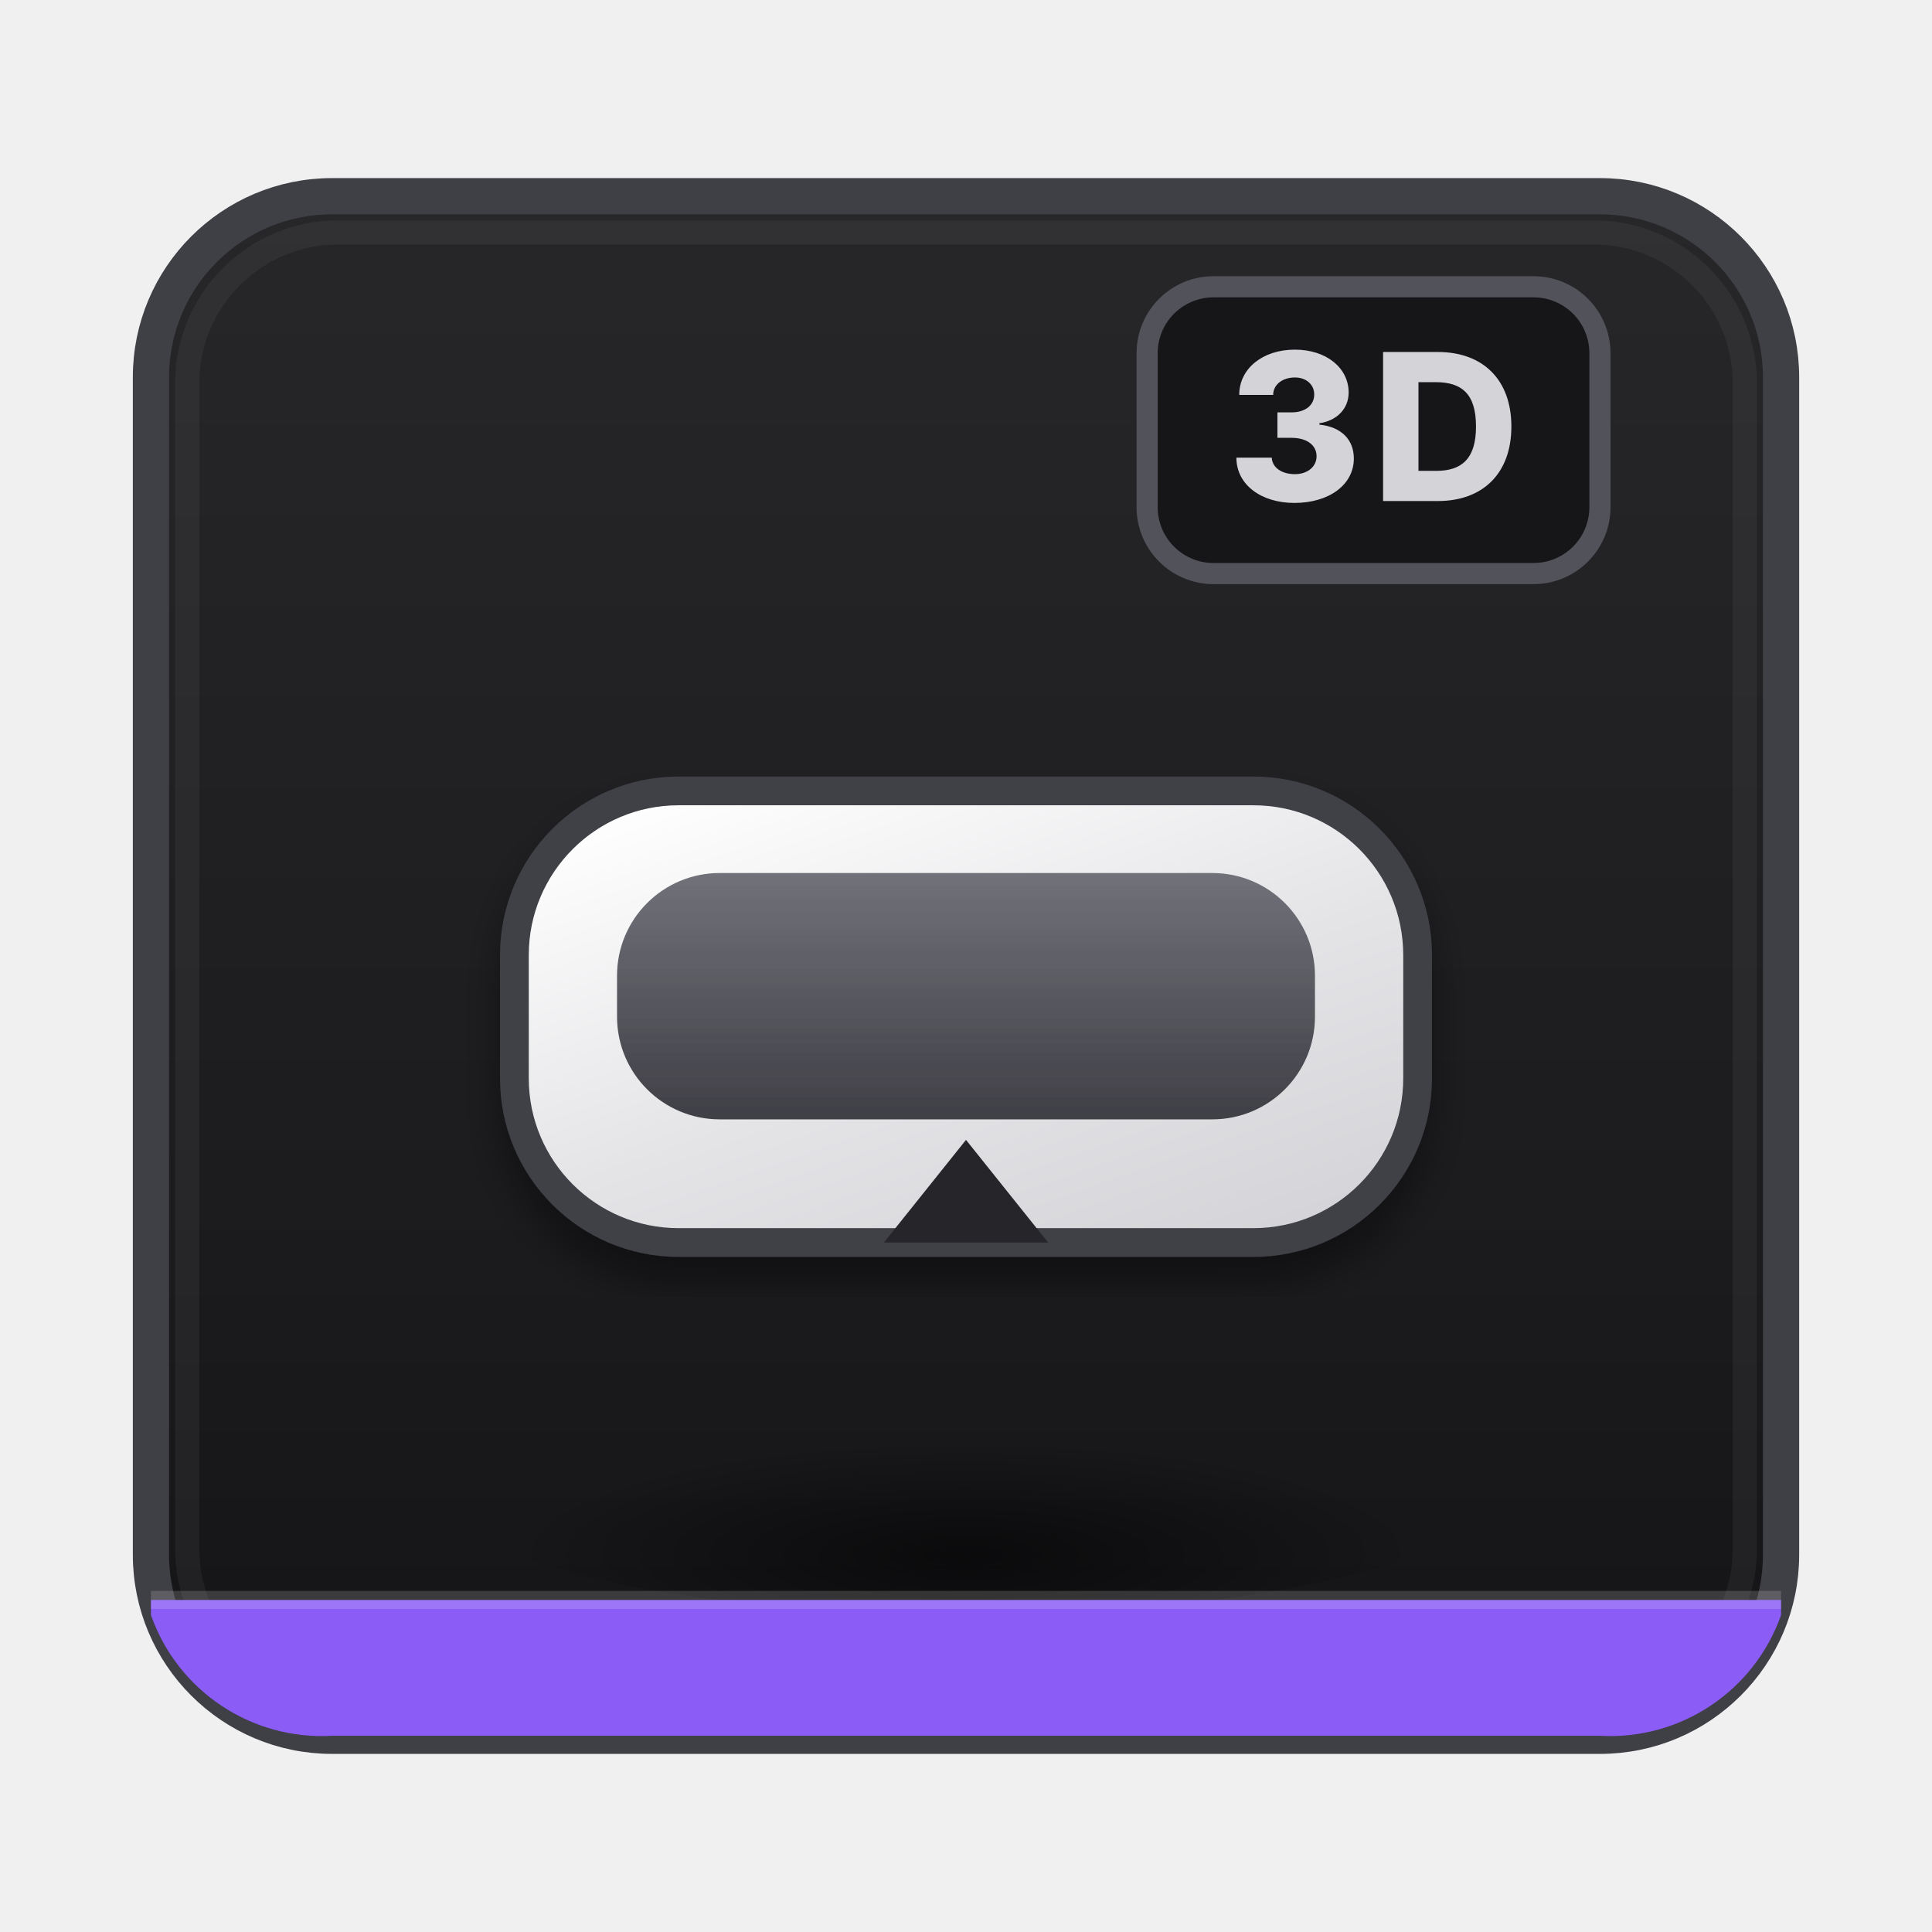
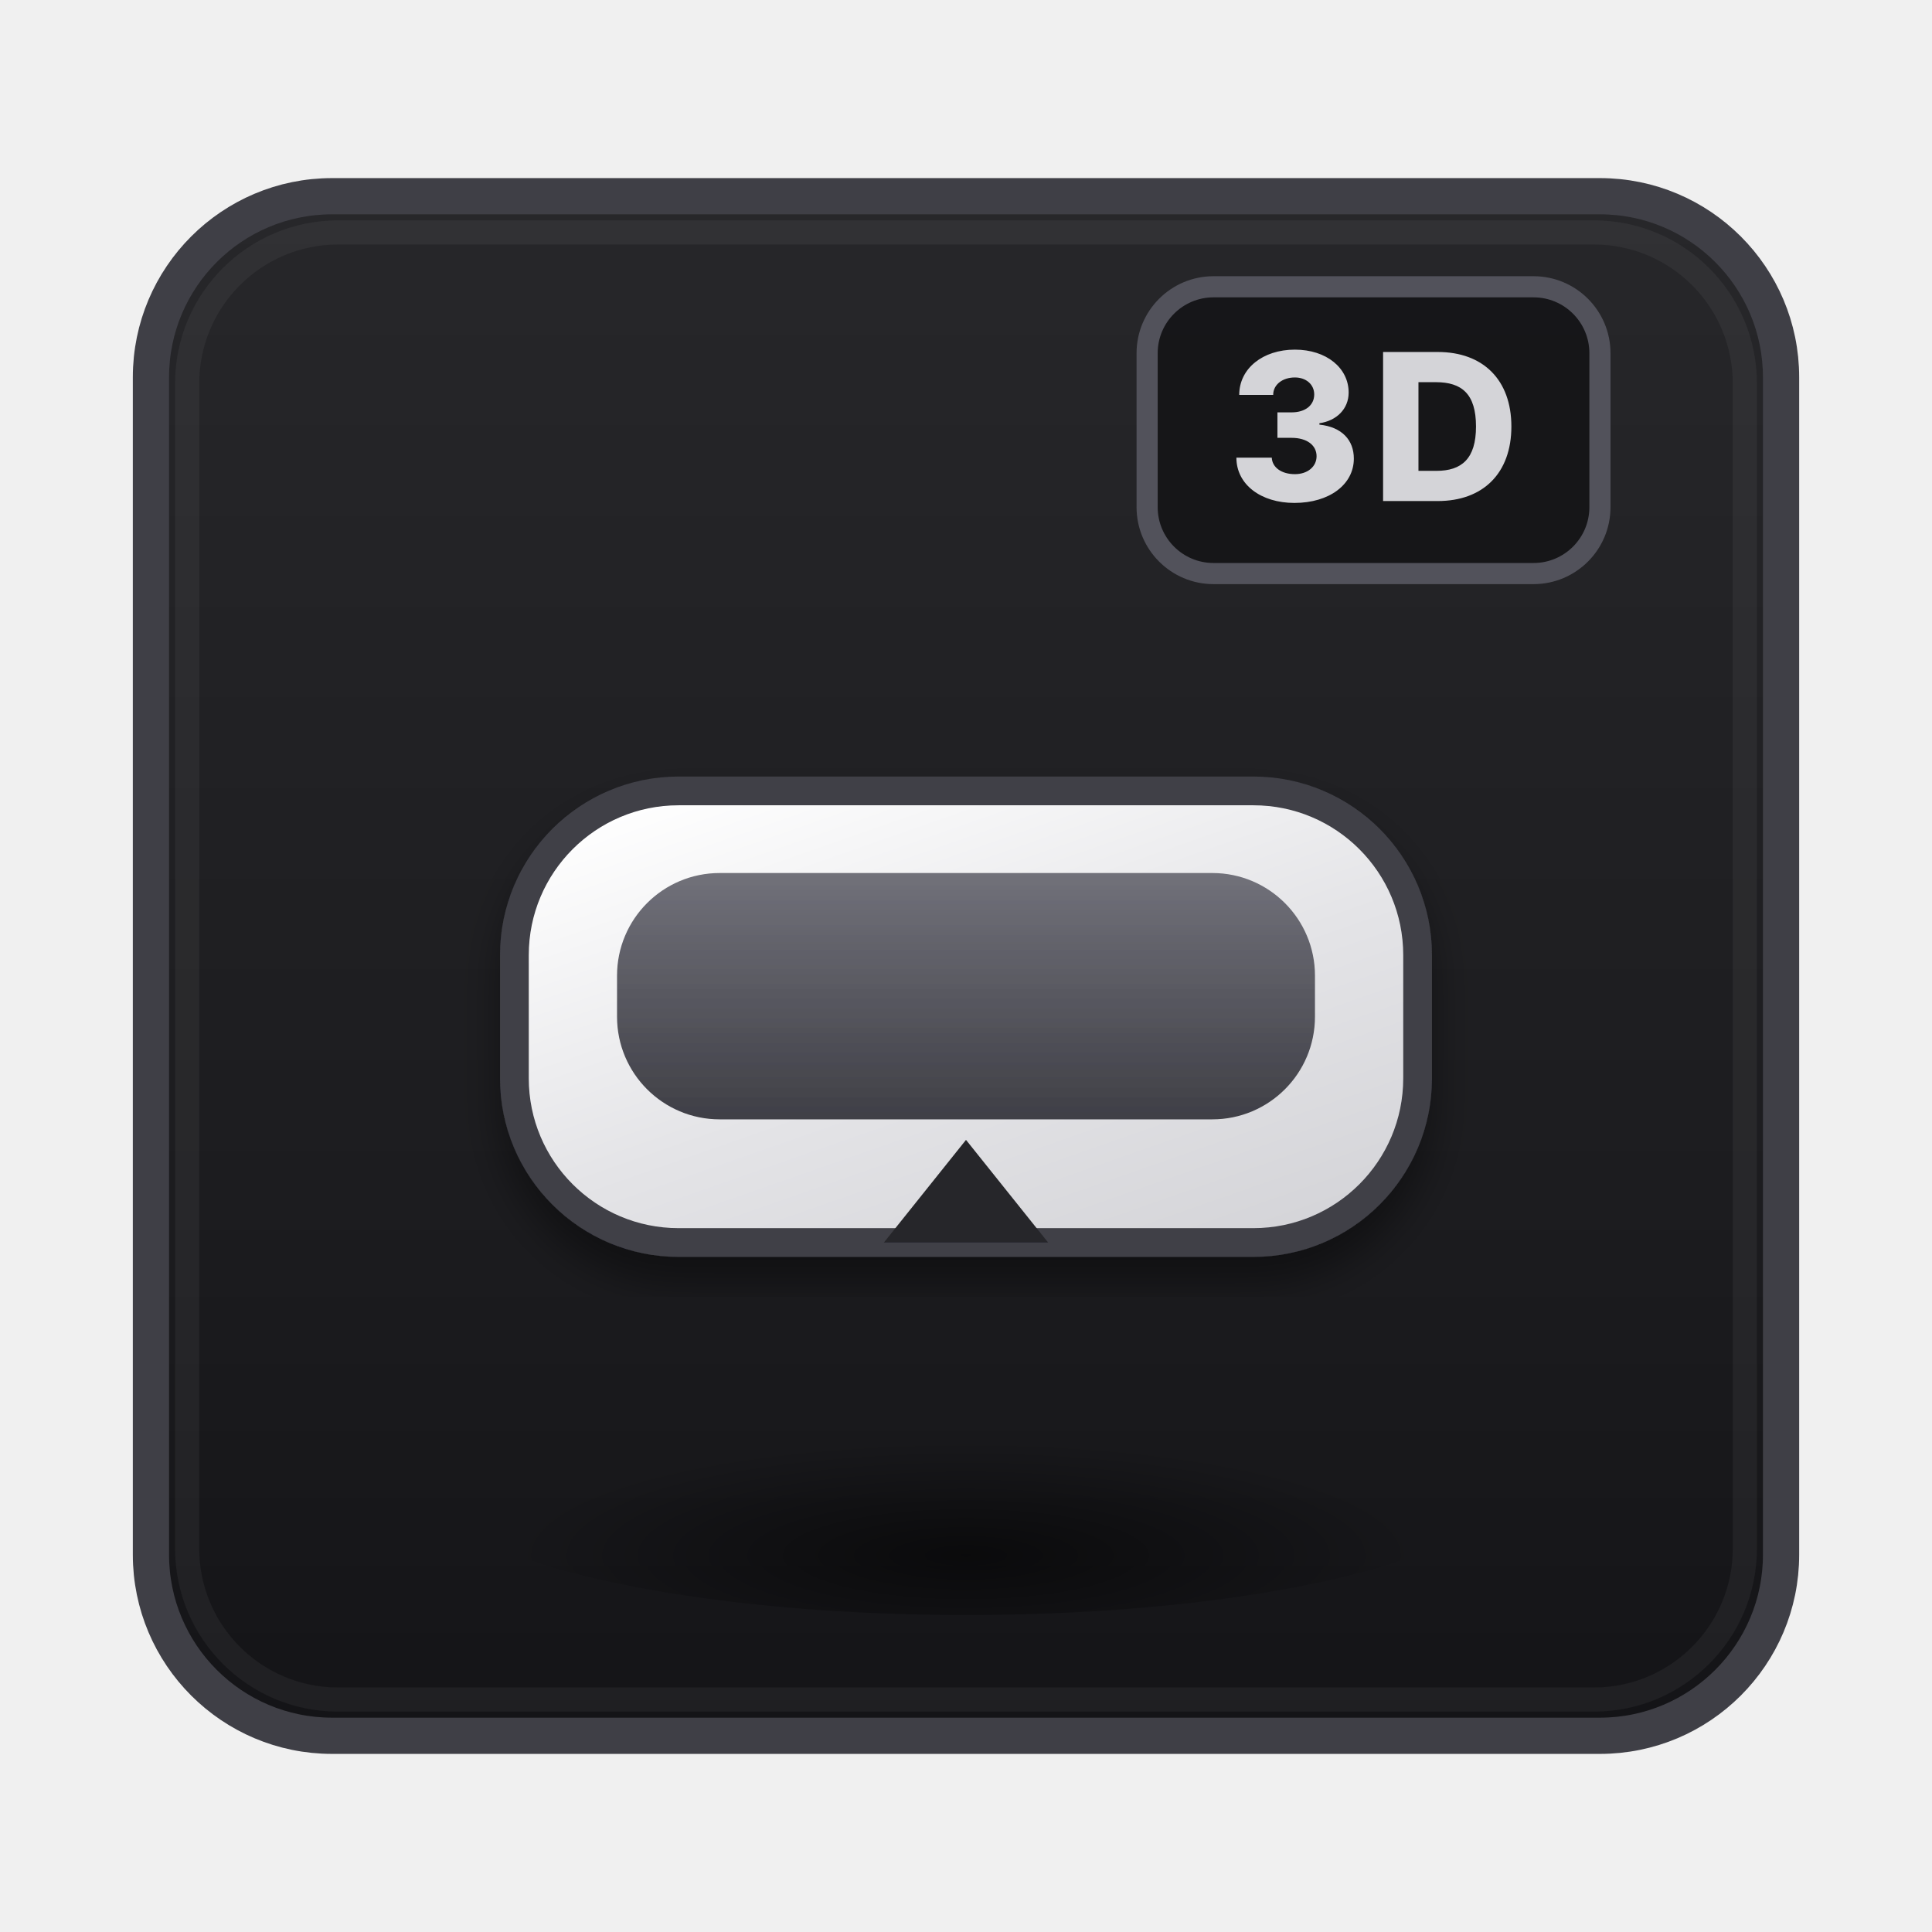
<svg xmlns="http://www.w3.org/2000/svg" viewBox="0 0 64 64" width="64" height="64">
  <defs>
    <linearGradient id="uv_bright" x1="0.15" y1="0" x2="0.85" y2="1">
      <stop offset="0%" stop-color="#FFFFFF" />
      <stop offset="55%" stop-color="#E4E4E7" />
      <stop offset="100%" stop-color="#D4D4D8" />
    </linearGradient>
    <linearGradient id="uv_mid" x1="0" y1="0" x2="0" y2="1">
      <stop offset="0%" stop-color="#E4E4E7" />
      <stop offset="50%" stop-color="#D4D4D8" />
      <stop offset="100%" stop-color="#A1A1AA" />
    </linearGradient>
    <linearGradient id="uv_slate" x1="0" y1="0" x2="0" y2="1">
      <stop offset="0%" stop-color="#D4D4D8" />
      <stop offset="100%" stop-color="#71717A" />
    </linearGradient>
    <linearGradient id="uv_dark" x1="0" y1="0" x2="0" y2="1">
      <stop offset="0%" stop-color="#71717A" />
      <stop offset="100%" stop-color="#3F3F46" />
    </linearGradient>
    <radialGradient id="uv_head_lit" cx="35%" cy="25%" r="72%">
      <stop offset="0%" stop-color="#FFFFFF" />
      <stop offset="55%" stop-color="#E4E4E7" />
      <stop offset="100%" stop-color="#A1A1AA" />
    </radialGradient>
    <radialGradient id="uv_sphere" cx="35%" cy="30%" r="68%">
      <stop offset="0%" stop-color="#FFFFFF" />
      <stop offset="48%" stop-color="#D4D4D8" />
      <stop offset="100%" stop-color="#71717A" />
    </radialGradient>
    <linearGradient id="card_bg" x1="0" y1="0" x2="0" y2="1">
      <stop offset="0%" stop-color="#27272A" />
      <stop offset="65%" stop-color="#1C1C1F" />
      <stop offset="100%" stop-color="#141417" />
    </linearGradient>
    <radialGradient id="card_floor" cx="50%" cy="78%" r="42%">
      <stop offset="0%" stop-color="#000000" stop-opacity="0.55" />
      <stop offset="100%" stop-color="#000000" stop-opacity="0" />
    </radialGradient>
    <filter id="soft_drop" x="-12%" y="-12%" width="124%" height="124%">
      <feDropShadow dx="0" dy="1.3" stdDeviation="1.0" flood-color="#000000" flood-opacity="0.40" />
    </filter>
  </defs>
  <rect x="5" y="6.5" width="54" height="51" rx="6" fill="url(#card_bg)" stroke="#3F3F46" stroke-width="1.2" />
  <rect x="6.2" y="7.7" width="51.6" height="48.6" rx="5" fill="none" stroke="#FFFFFF" stroke-opacity="0.05" stroke-width="0.8" />
  <ellipse cx="32" cy="49" rx="18" ry="4.5" fill="url(#card_floor)" />
  <g transform="translate(32, 33) scale(0.68) translate(-32, -32)" filter="url(#soft_drop)">
    <rect x="10" y="22" width="44" height="22" rx="8" fill="url(#uv_bright)" stroke="#3F3F46" stroke-width="1.4" />
    <rect x="15" y="26" width="34" height="12" rx="5" fill="url(#uv_dark)" />
    <path d="M 28 44 L 32 39 L 36 44" fill="#27272A" />
  </g>
  <rect x="38" y="9.5" width="15" height="9.5" rx="2.2" fill="#141417" fill-opacity="0.86" stroke="#52525B" stroke-width="0.7" />
  <text x="45.5" y="16.6" font-family="Segoe UI, Inter, Arial, sans-serif" font-size="6.8" font-weight="800" fill="#D4D4D8" text-anchor="middle" letter-spacing="0.3">3D</text>
-   <path d="M 5 53.5 A 6 6 0 0 0 11 57.5 L 53 57.5 A 6 6 0 0 0 59 53.5 L 59 53 L 5 53 Z" fill="#8B5CF6" />
-   <line x1="5" y1="53" x2="59" y2="53" stroke="#FFFFFF" stroke-opacity="0.16" stroke-width="0.6" />
</svg>
